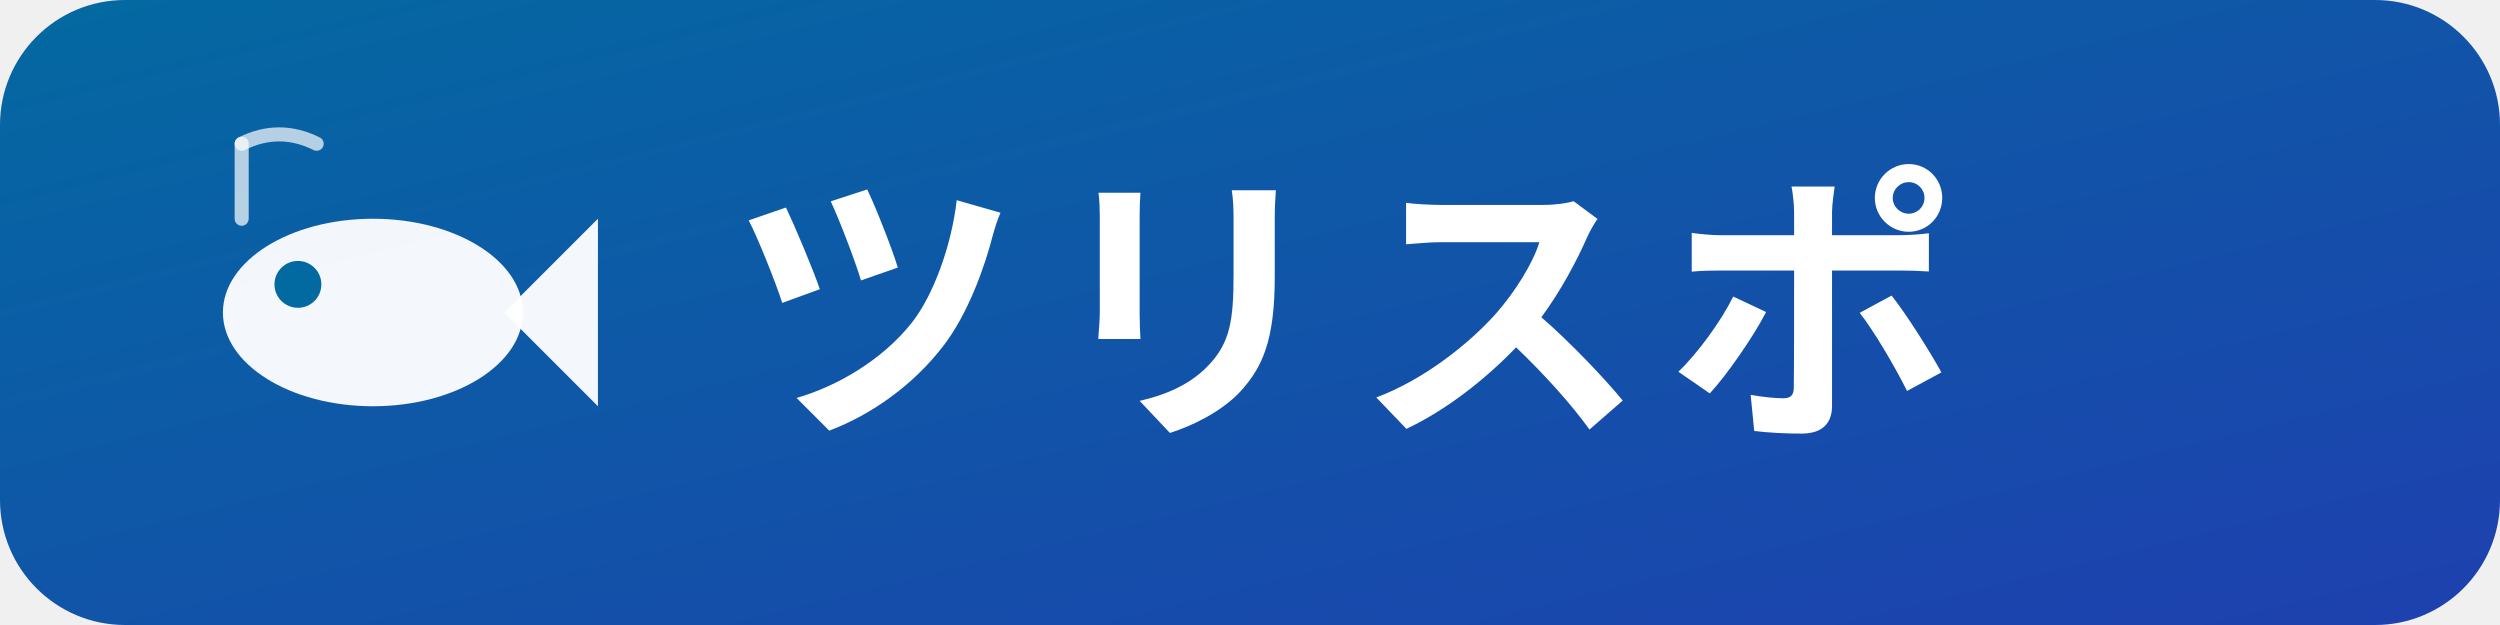
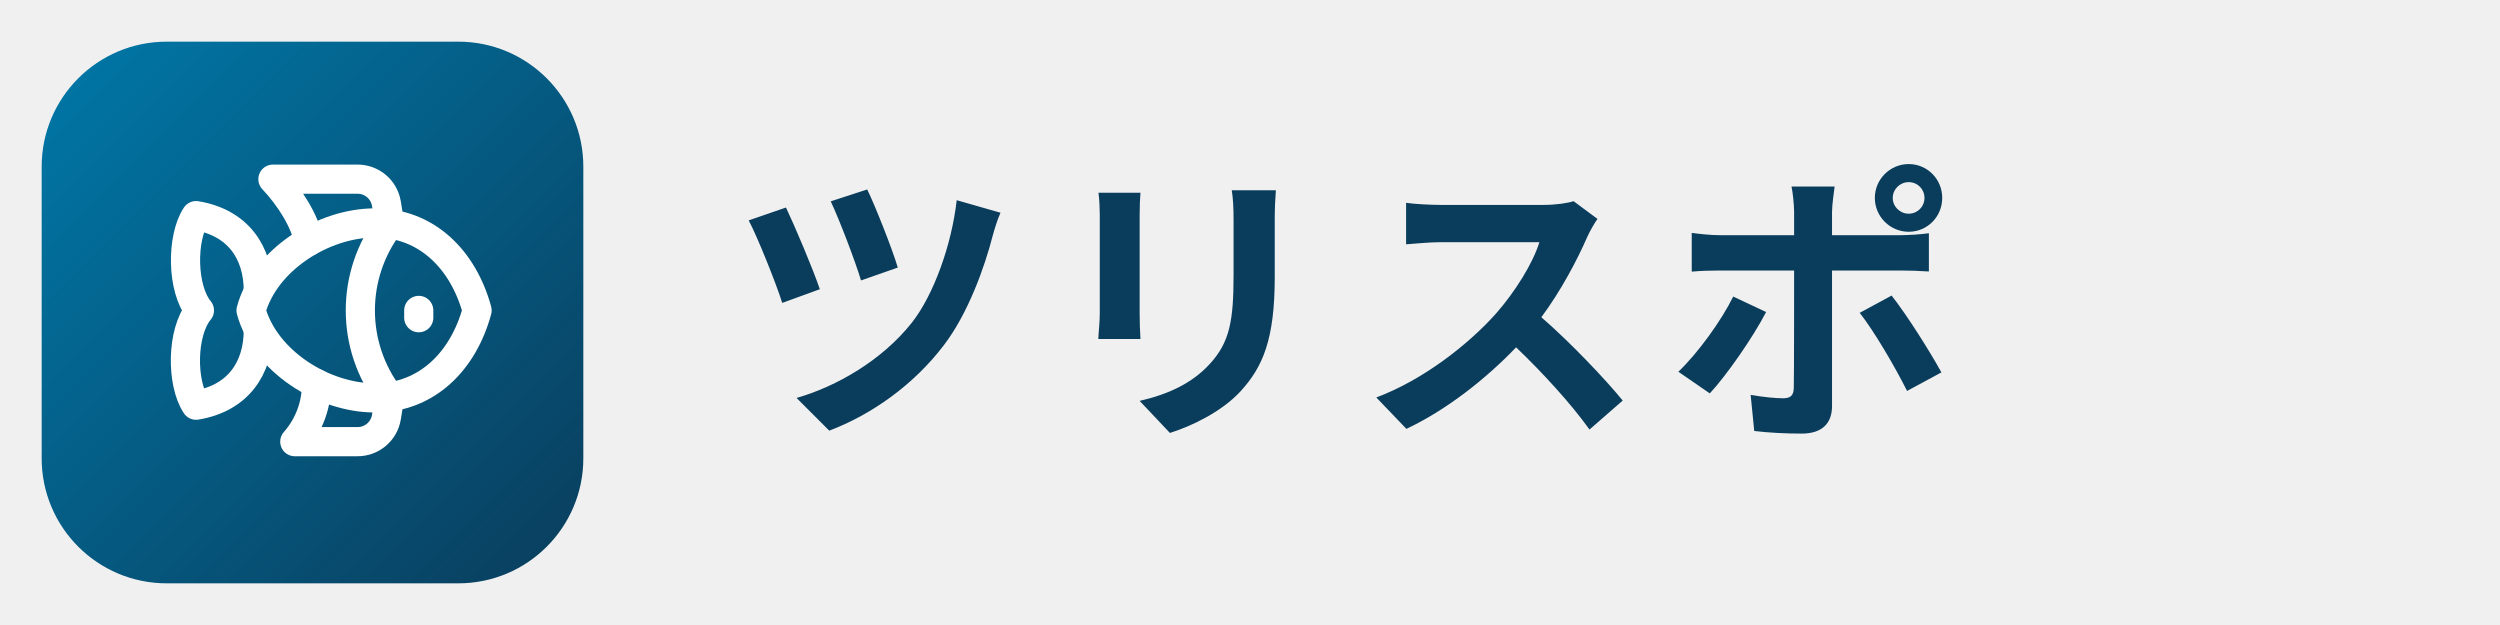
<svg xmlns="http://www.w3.org/2000/svg" viewBox="0 0 240 60" width="240" height="60">
  <defs>
-     <linearGradient id="bg" x1="0%" y1="0%" x2="100%" y2="100%">
-       <stop offset="0%" style="stop-color:#0369a1;stop-opacity:1" />
-       <stop offset="100%" style="stop-color:#1e40af;stop-opacity:1" />
+     <linearGradient id="bg" x1="0" y1="0" x2="1" y2="1">
+       <stop offset="0%" stop-color="#0078a8" />
+       <stop offset="100%" stop-color="#0a3d5c" />
    </linearGradient>
  </defs>
-   <rect x="0" y="0" width="240" height="60" rx="12" ry="12" fill="url(#bg)" />
-   <g transform="translate(16, 12) scale(0.9)">
-     <ellipse cx="22" cy="20" rx="16" ry="10" fill="white" opacity="0.95" />
-     <polygon points="36,20 46,10 46,30" fill="white" opacity="0.95" />
-     <circle cx="14" cy="17" r="2.5" fill="#0369a1" />
-     <path d="M8 2 L8 10" stroke="white" stroke-width="1.5" stroke-linecap="round" opacity="0.7" />
-     <path d="M8 2 Q12 0 16 2" stroke="white" stroke-width="1.5" fill="none" stroke-linecap="round" opacity="0.7" />
+   <rect x="4" y="4" width="52" height="52" rx="12" ry="12" fill="url(#bg)" />
+   <g transform="translate(15,13) scale(1.4)" fill="none" stroke="white" stroke-width="2" stroke-linecap="round" stroke-linejoin="round">
+     <path d="M6.5 12c.94-3.46 4.94-6 8.5-6 3.56 0 6.06 2.54 7 6-.94 3.47-3.44 6-7 6s-7.56-2.53-8.5-6Z" />
+     <path d="M18 12v.5" />
+     <path d="M16 17.93a9.77 9.77 0 0 1 0-11.86" />
+     <path d="M7 10.67C7 8 5.58 5.97 2.73 5.5c-1 1.5-1 5 .23 6.5-1.24 1.5-1.24 5-.23 6.5C5.58 18.03 7 16 7 13.33" />
+     <path d="M10.46 7.26C10.2 5.88 9.17 4.24 8 3h5.8a2 2 0 0 1 1.98 1.67l.23 1.4" />
+     <path d="m16.01 17.93-.23 1.4A2 2 0 0 1 13.8 21H9.5a5.96 5.96 0 0 0 1.49-3.98" />
  </g>
-   <text x="70" y="40" font-family="'Noto Sans JP', 'Hiragino Sans', sans-serif" font-size="28" font-weight="700" fill="white" letter-spacing="2">ツリスポ</text>
+   <text x="70" y="40" font-family="'Noto Sans JP', 'Hiragino Sans', sans-serif" font-size="28" font-weight="700" fill="#0a3d5c" letter-spacing="2">ツリスポ</text>
</svg>
